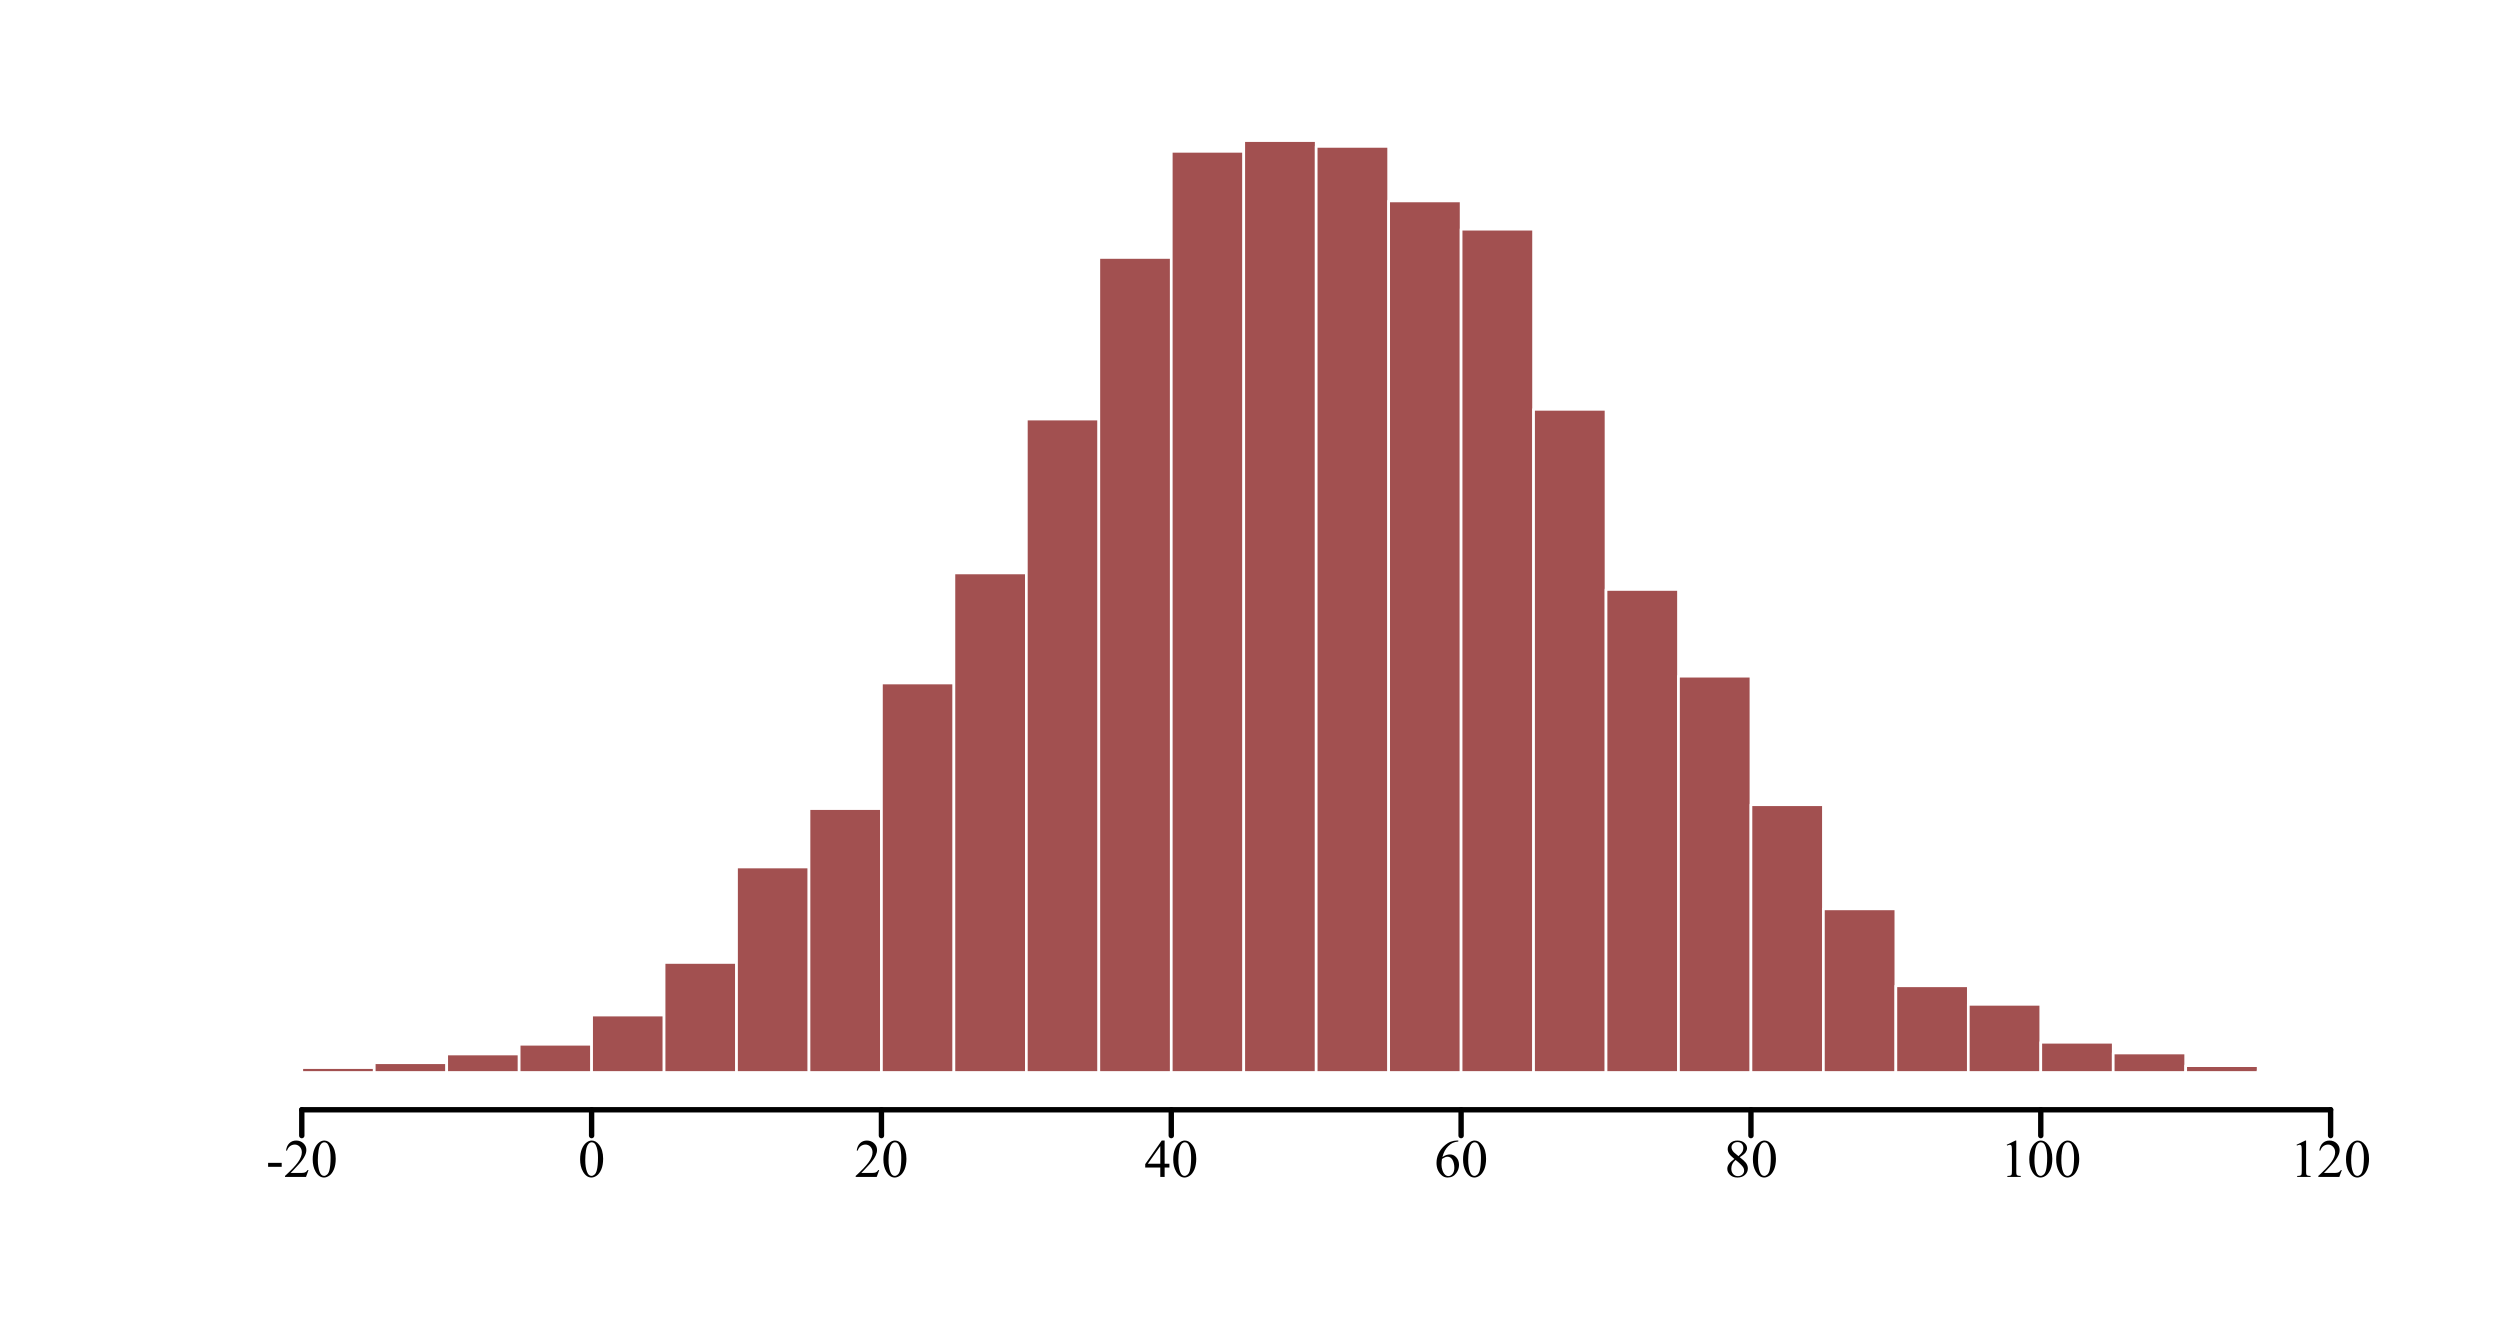
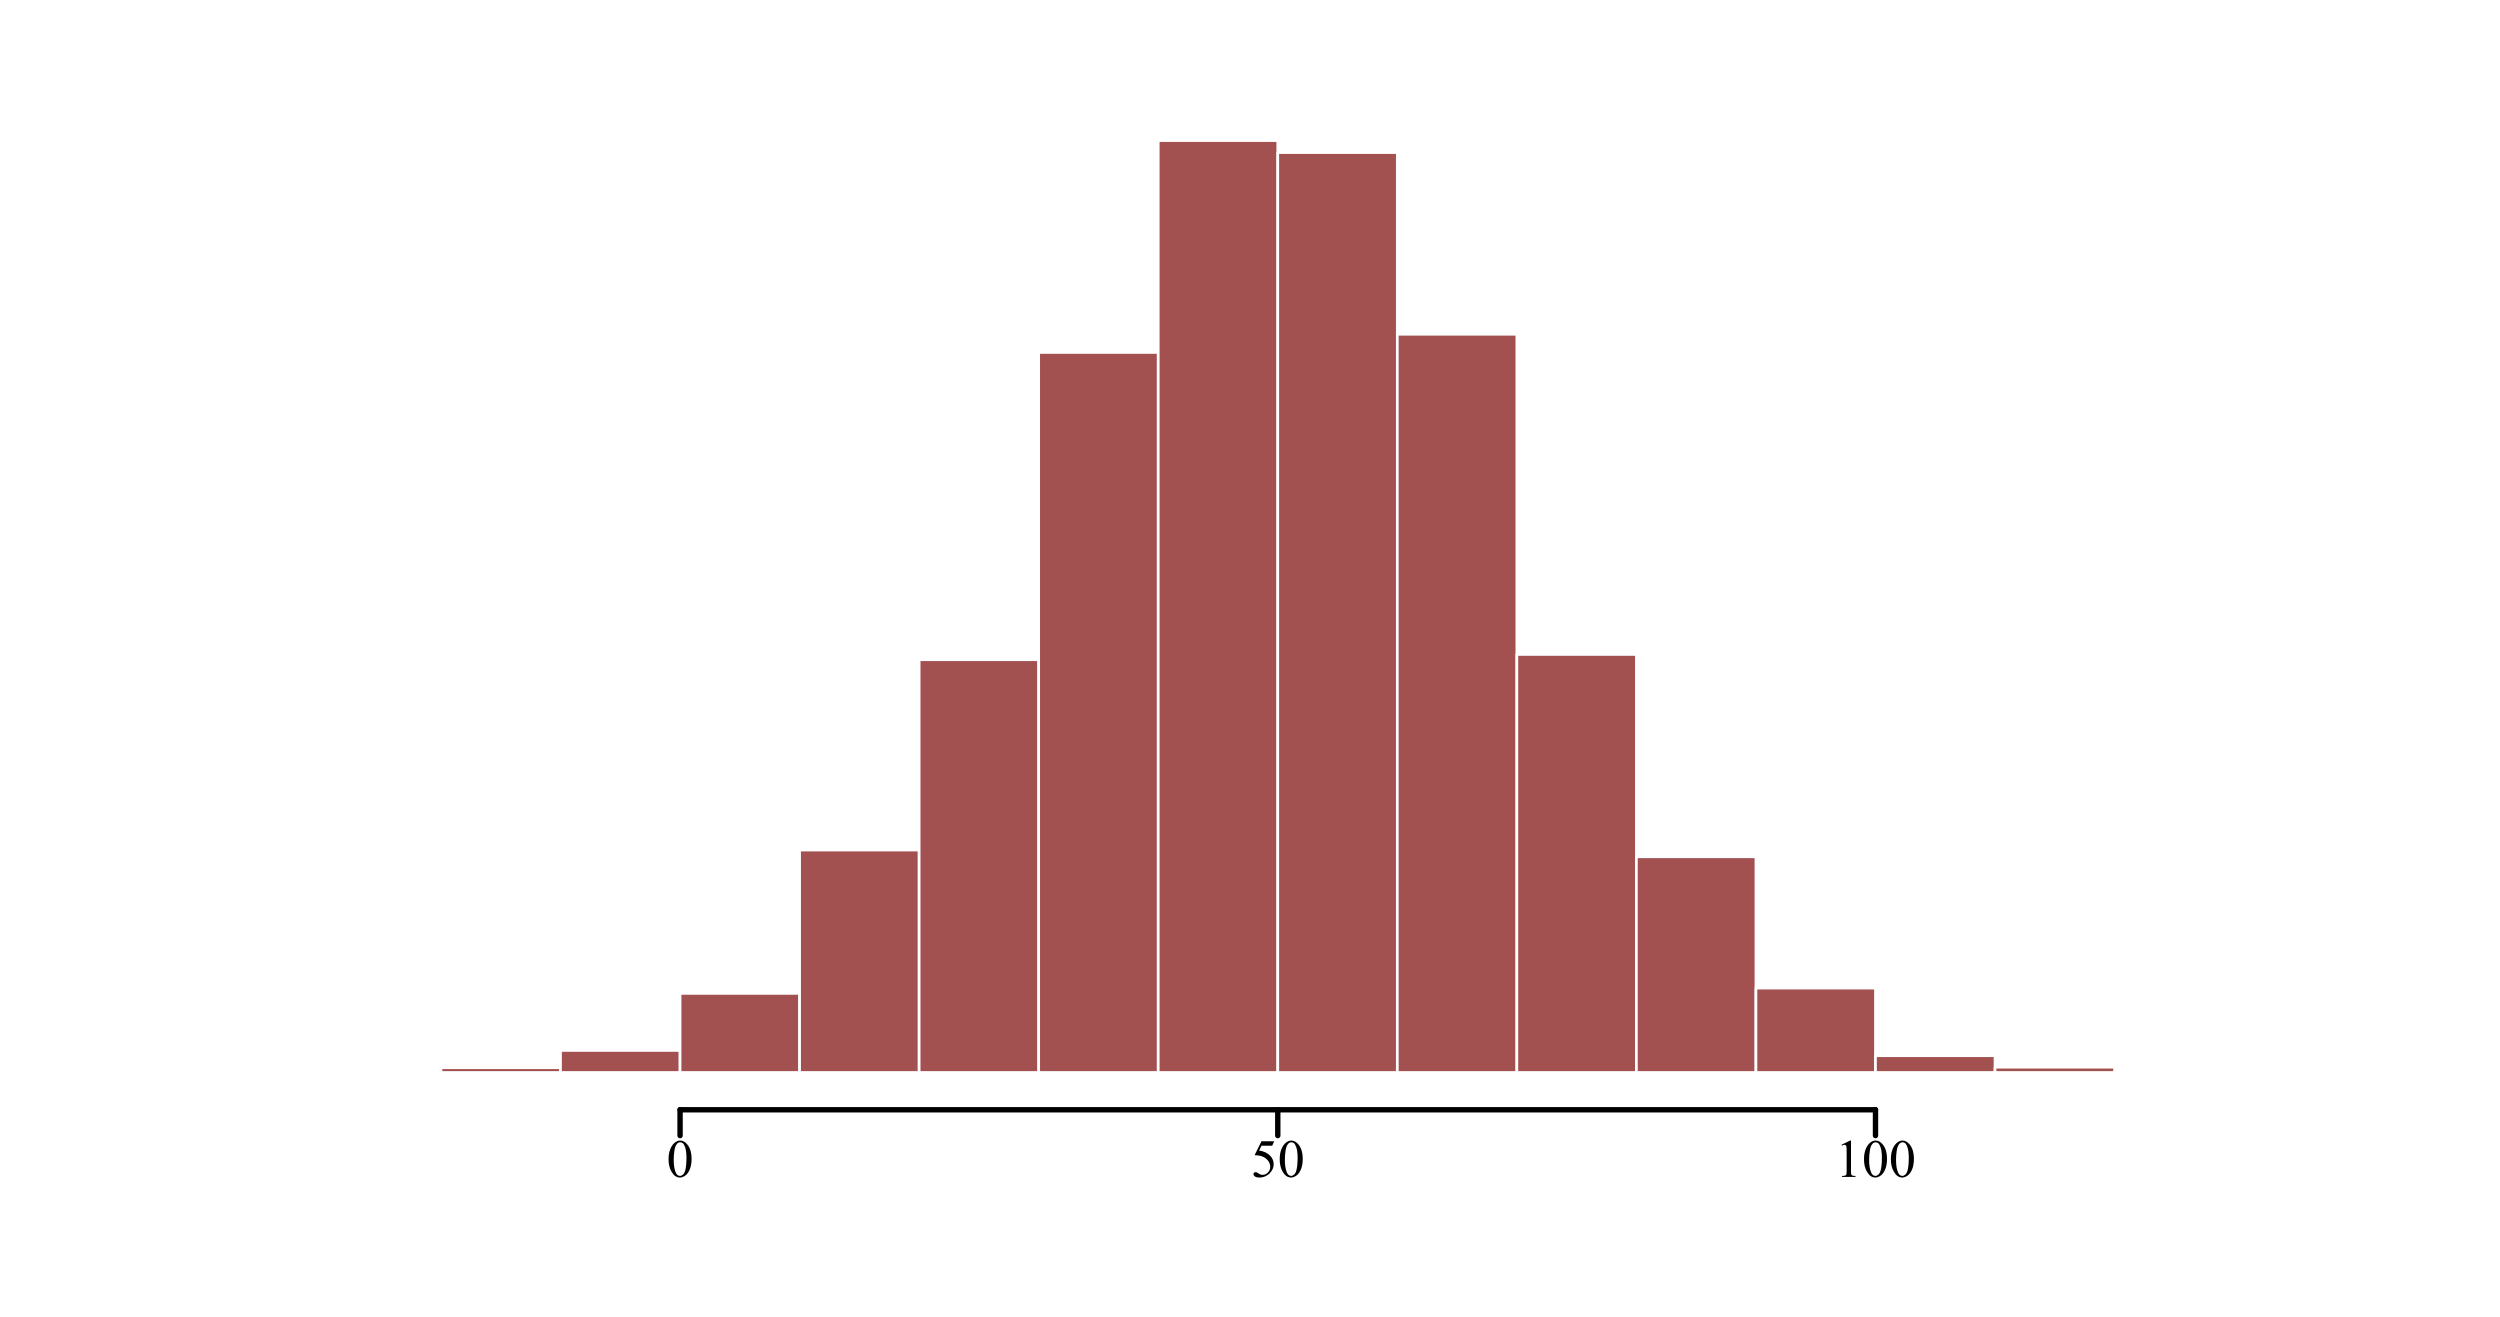
<svg xmlns="http://www.w3.org/2000/svg" xmlns:xlink="http://www.w3.org/1999/xlink" width="697pt" height="367pt" viewBox="0 0 697 367" version="1.1">
  <defs>
    <g>
      <symbol overflow="visible" id="glyph0-0">
        <path style="stroke:none;" d="M 2.078 0 L 2.078 -9.375 L 9.578 -9.375 L 9.578 0 Z M 2.312 -0.234 L 9.344 -0.234 L 9.344 -9.141 L 2.312 -9.141 Z M 2.312 -0.234 " />
      </symbol>
      <symbol overflow="visible" id="glyph0-1">
-         <path style="stroke:none;" d="M 0.609 -3.918 L 4.395 -3.918 L 4.395 -2.812 L 0.609 -2.812 Z M 0.609 -3.918 " />
+         <path style="stroke:none;" d="M 0.543 -4.906 C 0.539 -6.035 0.711 -7.012 1.055 -7.832 C 1.395 -8.648 1.848 -9.258 2.418 -9.66 C 2.855 -9.977 3.309 -10.137 3.781 -10.137 C 4.539 -10.137 5.223 -9.746 5.828 -8.973 C 6.582 -8.008 6.961 -6.707 6.965 -5.062 C 6.961 -3.906 6.793 -2.926 6.465 -2.121 C 6.129 -1.316 5.707 -0.73 5.195 -0.367 C 4.676 -0.004 4.18 0.176 3.707 0.176 C 2.758 0.176 1.969 -0.383 1.34 -1.5 C 0.805 -2.441 0.539 -3.574 0.543 -4.906 Z M 1.977 -4.723 C 1.973 -3.355 2.145 -2.238 2.484 -1.375 C 2.758 -0.645 3.172 -0.281 3.727 -0.285 C 3.992 -0.281 4.266 -0.398 4.547 -0.641 C 4.828 -0.875 5.043 -1.273 5.191 -1.832 C 5.418 -2.668 5.531 -3.852 5.531 -5.383 C 5.531 -6.512 5.414 -7.457 5.18 -8.219 C 5 -8.777 4.77 -9.176 4.496 -9.41 C 4.293 -9.57 4.055 -9.648 3.773 -9.652 C 3.438 -9.648 3.141 -9.5 2.887 -9.207 C 2.531 -8.797 2.293 -8.16 2.168 -7.293 C 2.039 -6.422 1.973 -5.566 1.977 -4.723 Z M 1.977 -4.723 " />
      </symbol>
      <symbol overflow="visible" id="glyph0-2">
-         <path style="stroke:none;" d="M 6.879 -1.91 L 6.18 0 L 0.32 0 L 0.32 -0.27 C 2.043 -1.84 3.258 -3.121 3.961 -4.121 C 4.664 -5.113 5.016 -6.027 5.016 -6.855 C 5.016 -7.484 4.82 -8 4.438 -8.406 C 4.047 -8.809 3.586 -9.012 3.055 -9.016 C 2.562 -9.012 2.125 -8.867 1.738 -8.586 C 1.348 -8.297 1.062 -7.879 0.879 -7.332 L 0.609 -7.332 C 0.727 -8.23 1.039 -8.926 1.547 -9.41 C 2.055 -9.895 2.684 -10.137 3.441 -10.137 C 4.246 -10.137 4.922 -9.875 5.461 -9.359 C 6 -8.84 6.27 -8.23 6.27 -7.531 C 6.27 -7.023 6.152 -6.52 5.918 -6.02 C 5.555 -5.227 4.969 -4.391 4.16 -3.508 C 2.941 -2.176 2.18 -1.375 1.883 -1.105 L 4.477 -1.105 C 5 -1.102 5.367 -1.121 5.582 -1.164 C 5.793 -1.199 5.984 -1.277 6.156 -1.402 C 6.324 -1.52 6.473 -1.691 6.605 -1.91 Z M 6.879 -1.91 " />
+         <path style="stroke:none;" d="M 6.512 -9.93 L 5.941 -8.688 L 2.953 -8.688 L 2.301 -7.352 C 3.594 -7.16 4.617 -6.68 5.375 -5.91 C 6.023 -5.242 6.352 -4.461 6.352 -3.566 C 6.352 -3.039 6.242 -2.555 6.031 -2.113 C 5.812 -1.668 5.547 -1.289 5.227 -0.98 C 4.906 -0.664 4.547 -0.414 4.152 -0.227 C 3.59 0.043 3.016 0.176 2.426 0.176 C 1.828 0.176 1.395 0.074 1.125 -0.129 C 0.852 -0.332 0.715 -0.555 0.719 -0.797 C 0.715 -0.934 0.77 -1.055 0.887 -1.16 C 0.996 -1.266 1.141 -1.316 1.312 -1.32 C 1.438 -1.316 1.547 -1.297 1.645 -1.262 C 1.738 -1.219 1.902 -1.121 2.133 -0.961 C 2.496 -0.703 2.867 -0.574 3.246 -0.578 C 3.816 -0.574 4.316 -0.789 4.75 -1.227 C 5.18 -1.656 5.395 -2.184 5.398 -2.805 C 5.395 -3.402 5.203 -3.961 4.82 -4.484 C 4.434 -5 3.902 -5.402 3.223 -5.691 C 2.691 -5.906 1.965 -6.035 1.047 -6.07 L 2.953 -9.93 Z M 6.512 -9.93 " />
      </symbol>
      <symbol overflow="visible" id="glyph0-3">
-         <path style="stroke:none;" d="M 0.543 -4.906 C 0.539 -6.035 0.711 -7.012 1.055 -7.832 C 1.395 -8.648 1.848 -9.258 2.418 -9.66 C 2.855 -9.977 3.309 -10.137 3.781 -10.137 C 4.539 -10.137 5.223 -9.746 5.828 -8.973 C 6.582 -8.008 6.961 -6.707 6.965 -5.062 C 6.961 -3.906 6.793 -2.926 6.465 -2.121 C 6.129 -1.316 5.707 -0.73 5.195 -0.367 C 4.676 -0.004 4.18 0.176 3.707 0.176 C 2.758 0.176 1.969 -0.383 1.34 -1.5 C 0.805 -2.441 0.539 -3.574 0.543 -4.906 Z M 1.977 -4.723 C 1.973 -3.355 2.145 -2.238 2.484 -1.375 C 2.758 -0.645 3.172 -0.281 3.727 -0.285 C 3.992 -0.281 4.266 -0.398 4.547 -0.641 C 4.828 -0.875 5.043 -1.273 5.191 -1.832 C 5.418 -2.668 5.531 -3.852 5.531 -5.383 C 5.531 -6.512 5.414 -7.457 5.18 -8.219 C 5 -8.777 4.77 -9.176 4.496 -9.41 C 4.293 -9.57 4.055 -9.648 3.773 -9.652 C 3.438 -9.648 3.141 -9.5 2.887 -9.207 C 2.531 -8.797 2.293 -8.16 2.168 -7.293 C 2.039 -6.422 1.973 -5.566 1.977 -4.723 Z M 1.977 -4.723 " />
-       </symbol>
-       <symbol overflow="visible" id="glyph0-4">
-         <path style="stroke:none;" d="M 6.98 -3.664 L 6.98 -2.621 L 5.648 -2.621 L 5.648 0 L 4.438 0 L 4.438 -2.621 L 0.234 -2.621 L 0.234 -3.559 L 4.84 -10.137 L 5.648 -10.137 L 5.648 -3.664 Z M 4.438 -3.664 L 4.438 -8.59 L 0.953 -3.664 Z M 4.438 -3.664 " />
-       </symbol>
-       <symbol overflow="visible" id="glyph0-5">
-         <path style="stroke:none;" d="M 6.723 -10.137 L 6.723 -9.867 C 6.074 -9.801 5.551 -9.672 5.145 -9.48 C 4.738 -9.285 4.336 -8.988 3.938 -8.598 C 3.539 -8.199 3.207 -7.758 2.945 -7.273 C 2.684 -6.785 2.465 -6.211 2.293 -5.543 C 2.992 -6.027 3.699 -6.27 4.41 -6.27 C 5.086 -6.27 5.672 -5.996 6.172 -5.449 C 6.668 -4.902 6.918 -4.199 6.922 -3.34 C 6.918 -2.508 6.668 -1.75 6.168 -1.07 C 5.559 -0.238 4.758 0.176 3.766 0.176 C 3.082 0.176 2.504 -0.047 2.035 -0.5 C 1.105 -1.367 0.645 -2.5 0.645 -3.898 C 0.645 -4.781 0.82 -5.625 1.18 -6.43 C 1.531 -7.227 2.043 -7.938 2.707 -8.562 C 3.367 -9.18 4 -9.598 4.605 -9.812 C 5.211 -10.027 5.773 -10.137 6.297 -10.137 Z M 2.168 -5.008 C 2.078 -4.348 2.031 -3.816 2.035 -3.414 C 2.031 -2.941 2.117 -2.434 2.293 -1.887 C 2.465 -1.336 2.727 -0.898 3.07 -0.578 C 3.316 -0.348 3.617 -0.234 3.977 -0.234 C 4.398 -0.234 4.777 -0.434 5.113 -0.836 C 5.445 -1.234 5.613 -1.805 5.617 -2.547 C 5.613 -3.379 5.445 -4.102 5.117 -4.715 C 4.781 -5.324 4.312 -5.629 3.707 -5.633 C 3.52 -5.629 3.32 -5.59 3.109 -5.516 C 2.895 -5.434 2.582 -5.266 2.168 -5.008 Z M 2.168 -5.008 " />
-       </symbol>
-       <symbol overflow="visible" id="glyph0-6">
-         <path style="stroke:none;" d="M 2.879 -5.004 C 2.09 -5.645 1.586 -6.16 1.359 -6.555 C 1.133 -6.941 1.02 -7.348 1.02 -7.77 C 1.02 -8.414 1.266 -8.969 1.766 -9.438 C 2.258 -9.902 2.922 -10.137 3.75 -10.137 C 4.551 -10.137 5.195 -9.918 5.684 -9.484 C 6.168 -9.047 6.41 -8.551 6.414 -8 C 6.41 -7.625 6.277 -7.246 6.02 -6.863 C 5.754 -6.473 5.207 -6.02 4.371 -5.5 C 5.23 -4.832 5.797 -4.309 6.078 -3.934 C 6.445 -3.434 6.633 -2.91 6.637 -2.359 C 6.633 -1.66 6.367 -1.062 5.836 -0.566 C 5.305 -0.07 4.605 0.176 3.742 0.176 C 2.797 0.176 2.062 -0.117 1.539 -0.711 C 1.113 -1.18 0.902 -1.699 0.906 -2.262 C 0.902 -2.699 1.051 -3.133 1.348 -3.57 C 1.645 -4 2.152 -4.48 2.879 -5.004 Z M 4.027 -5.785 C 4.609 -6.309 4.98 -6.727 5.141 -7.035 C 5.293 -7.336 5.371 -7.68 5.375 -8.07 C 5.371 -8.578 5.227 -8.98 4.941 -9.273 C 4.652 -9.562 4.262 -9.707 3.766 -9.711 C 3.262 -9.707 2.855 -9.562 2.547 -9.277 C 2.23 -8.988 2.074 -8.652 2.078 -8.27 C 2.074 -8.012 2.141 -7.758 2.273 -7.504 C 2.402 -7.25 2.586 -7.008 2.828 -6.781 Z M 3.223 -4.723 C 2.816 -4.379 2.516 -4.004 2.32 -3.605 C 2.125 -3.199 2.027 -2.766 2.027 -2.301 C 2.027 -1.668 2.199 -1.164 2.543 -0.785 C 2.887 -0.406 3.324 -0.215 3.859 -0.219 C 4.387 -0.215 4.809 -0.363 5.125 -0.664 C 5.441 -0.961 5.602 -1.324 5.602 -1.75 C 5.602 -2.098 5.508 -2.414 5.324 -2.695 C 4.977 -3.211 4.277 -3.887 3.223 -4.723 Z M 3.223 -4.723 " />
-       </symbol>
-       <symbol overflow="visible" id="glyph0-7">
        <path style="stroke:none;" d="M 1.758 -8.957 L 4.176 -10.137 L 4.418 -10.137 L 4.418 -1.75 C 4.418 -1.191 4.438 -0.844 4.484 -0.707 C 4.527 -0.57 4.625 -0.465 4.773 -0.395 C 4.918 -0.316 5.215 -0.277 5.668 -0.27 L 5.668 0 L 1.934 0 L 1.934 -0.27 C 2.402 -0.277 2.703 -0.316 2.84 -0.391 C 2.977 -0.461 3.07 -0.555 3.125 -0.676 C 3.176 -0.793 3.203 -1.152 3.207 -1.75 L 3.207 -7.113 C 3.203 -7.832 3.18 -8.293 3.133 -8.504 C 3.098 -8.656 3.035 -8.773 2.945 -8.848 C 2.855 -8.918 2.746 -8.953 2.621 -8.957 C 2.438 -8.953 2.188 -8.879 1.867 -8.73 Z M 1.758 -8.957 " />
      </symbol>
    </g>
+     <clipPath id="clip1">
+       <path d="M 59.039 298 L 90 298 L 90 300 L 59.039 300 Z M 59.039 298 " />
+     </clipPath>
  </defs>
  <g id="surface39">
    <rect x="0" y="0" width="697" height="367" style="fill:rgb(100%,100%,100%);fill-opacity:1;stroke:none;" />
-     <path style="fill:none;stroke-width:1.5;stroke-linecap:round;stroke-linejoin:round;stroke:rgb(0%,0%,0%);stroke-opacity:1;stroke-miterlimit:10;" d="M 84.137 309.398 L 649.773 309.398 " />
-     <path style="fill:none;stroke-width:1.5;stroke-linecap:round;stroke-linejoin:round;stroke:rgb(0%,0%,0%);stroke-opacity:1;stroke-miterlimit:10;" d="M 84.137 309.398 L 84.137 316.602 " />
-     <path style="fill:none;stroke-width:1.5;stroke-linecap:round;stroke-linejoin:round;stroke:rgb(0%,0%,0%);stroke-opacity:1;stroke-miterlimit:10;" d="M 164.941 309.398 L 164.941 316.602 " />
-     <path style="fill:none;stroke-width:1.5;stroke-linecap:round;stroke-linejoin:round;stroke:rgb(0%,0%,0%);stroke-opacity:1;stroke-miterlimit:10;" d="M 245.746 309.398 L 245.746 316.602 " />
-     <path style="fill:none;stroke-width:1.5;stroke-linecap:round;stroke-linejoin:round;stroke:rgb(0%,0%,0%);stroke-opacity:1;stroke-miterlimit:10;" d="M 326.551 309.398 L 326.551 316.602 " />
-     <path style="fill:none;stroke-width:1.5;stroke-linecap:round;stroke-linejoin:round;stroke:rgb(0%,0%,0%);stroke-opacity:1;stroke-miterlimit:10;" d="M 407.355 309.398 L 407.355 316.602 " />
-     <path style="fill:none;stroke-width:1.5;stroke-linecap:round;stroke-linejoin:round;stroke:rgb(0%,0%,0%);stroke-opacity:1;stroke-miterlimit:10;" d="M 488.164 309.398 L 488.164 316.602 " />
-     <path style="fill:none;stroke-width:1.5;stroke-linecap:round;stroke-linejoin:round;stroke:rgb(0%,0%,0%);stroke-opacity:1;stroke-miterlimit:10;" d="M 568.969 309.398 L 568.969 316.602 " />
-     <path style="fill:none;stroke-width:1.5;stroke-linecap:round;stroke-linejoin:round;stroke:rgb(0%,0%,0%);stroke-opacity:1;stroke-miterlimit:10;" d="M 649.773 309.398 L 649.773 316.602 " />
+     <path style="fill:none;stroke-width:1.5;stroke-linecap:round;stroke-linejoin:round;stroke:rgb(0%,0%,0%);stroke-opacity:1;stroke-miterlimit:10;" d="M 189.602 309.398 L 522.887 309.398 " />
+     <path style="fill:none;stroke-width:1.5;stroke-linecap:round;stroke-linejoin:round;stroke:rgb(0%,0%,0%);stroke-opacity:1;stroke-miterlimit:10;" d="M 189.602 309.398 L 189.602 316.602 " />
+     <path style="fill:none;stroke-width:1.5;stroke-linecap:round;stroke-linejoin:round;stroke:rgb(0%,0%,0%);stroke-opacity:1;stroke-miterlimit:10;" d="M 356.242 309.398 L 356.242 316.602 " />
+     <path style="fill:none;stroke-width:1.5;stroke-linecap:round;stroke-linejoin:round;stroke:rgb(0%,0%,0%);stroke-opacity:1;stroke-miterlimit:10;" d="M 522.887 309.398 L 522.887 316.602 " />
    <g style="fill:rgb(0%,0%,0%);fill-opacity:1;">
-       <use xlink:href="#glyph0-1" x="74.141" y="328.121" />
-       <use xlink:href="#glyph0-2" x="79.136" y="328.121" />
-       <use xlink:href="#glyph0-3" x="86.636" y="328.121" />
+       <use xlink:href="#glyph0-1" x="185.852" y="328.121" />
    </g>
    <g style="fill:rgb(0%,0%,0%);fill-opacity:1;">
-       <use xlink:href="#glyph0-3" x="161.191" y="328.121" />
+       <use xlink:href="#glyph0-2" x="348.742" y="328.121" />
+       <use xlink:href="#glyph0-1" x="356.242" y="328.121" />
    </g>
    <g style="fill:rgb(0%,0%,0%);fill-opacity:1;">
-       <use xlink:href="#glyph0-2" x="238.246" y="328.121" />
-       <use xlink:href="#glyph0-3" x="245.746" y="328.121" />
+       <use xlink:href="#glyph0-3" x="511.637" y="328.121" />
+       <use xlink:href="#glyph0-1" x="519.137" y="328.121" />
+       <use xlink:href="#glyph0-1" x="526.637" y="328.121" />
    </g>
-     <g style="fill:rgb(0%,0%,0%);fill-opacity:1;">
-       <use xlink:href="#glyph0-4" x="319.051" y="328.121" />
-       <use xlink:href="#glyph0-3" x="326.551" y="328.121" />
+     <g clip-path="url(#clip1)" clip-rule="nonzero">
+       <path style="fill-rule:nonzero;fill:rgb(63.529%,31.373%,31.373%);fill-opacity:1;stroke-width:0.75;stroke-linecap:round;stroke-linejoin:round;stroke:rgb(100%,100%,100%);stroke-opacity:1;stroke-miterlimit:10;" d="M 56.285 299.008 L 89.613 299.008 L 89.613 298.875 L 56.285 298.875 Z M 56.285 299.008 " />
    </g>
-     <g style="fill:rgb(0%,0%,0%);fill-opacity:1;">
-       <use xlink:href="#glyph0-5" x="399.855" y="328.121" />
-       <use xlink:href="#glyph0-3" x="407.355" y="328.121" />
-     </g>
-     <g style="fill:rgb(0%,0%,0%);fill-opacity:1;">
-       <use xlink:href="#glyph0-6" x="480.664" y="328.121" />
-       <use xlink:href="#glyph0-3" x="488.164" y="328.121" />
-     </g>
-     <g style="fill:rgb(0%,0%,0%);fill-opacity:1;">
-       <use xlink:href="#glyph0-7" x="557.719" y="328.121" />
-       <use xlink:href="#glyph0-3" x="565.219" y="328.121" />
-       <use xlink:href="#glyph0-3" x="572.719" y="328.121" />
-     </g>
-     <g style="fill:rgb(0%,0%,0%);fill-opacity:1;">
-       <use xlink:href="#glyph0-7" x="638.523" y="328.121" />
-       <use xlink:href="#glyph0-2" x="646.023" y="328.121" />
-       <use xlink:href="#glyph0-3" x="653.523" y="328.121" />
-     </g>
-     <path style="fill-rule:nonzero;fill:rgb(63.529%,31.373%,31.373%);fill-opacity:1;stroke-width:0.75;stroke-linecap:round;stroke-linejoin:round;stroke:rgb(100%,100%,100%);stroke-opacity:1;stroke-miterlimit:10;" d="M 63.938 299.008 L 84.141 299.008 L 84.141 298.734 L 63.938 298.734 Z M 63.938 299.008 " />
-     <path style="fill-rule:nonzero;fill:rgb(63.529%,31.373%,31.373%);fill-opacity:1;stroke-width:0.75;stroke-linecap:round;stroke-linejoin:round;stroke:rgb(100%,100%,100%);stroke-opacity:1;stroke-miterlimit:10;" d="M 84.137 299.008 L 104.34 299.008 L 104.34 297.648 L 84.137 297.648 Z M 84.137 299.008 " />
-     <path style="fill-rule:nonzero;fill:rgb(63.529%,31.373%,31.373%);fill-opacity:1;stroke-width:0.75;stroke-linecap:round;stroke-linejoin:round;stroke:rgb(100%,100%,100%);stroke-opacity:1;stroke-miterlimit:10;" d="M 104.34 299.008 L 124.543 299.008 L 124.543 296.293 L 104.34 296.293 Z M 104.34 299.008 " />
-     <path style="fill-rule:nonzero;fill:rgb(63.529%,31.373%,31.373%);fill-opacity:1;stroke-width:0.75;stroke-linecap:round;stroke-linejoin:round;stroke:rgb(100%,100%,100%);stroke-opacity:1;stroke-miterlimit:10;" d="M 124.539 299.008 L 144.742 299.008 L 144.742 293.848 L 124.539 293.848 Z M 124.539 299.008 " />
-     <path style="fill-rule:nonzero;fill:rgb(63.529%,31.373%,31.373%);fill-opacity:1;stroke-width:0.75;stroke-linecap:round;stroke-linejoin:round;stroke:rgb(100%,100%,100%);stroke-opacity:1;stroke-miterlimit:10;" d="M 144.742 299.008 L 164.945 299.008 L 164.945 291.133 L 144.742 291.133 Z M 144.742 299.008 " />
-     <path style="fill-rule:nonzero;fill:rgb(63.529%,31.373%,31.373%);fill-opacity:1;stroke-width:0.75;stroke-linecap:round;stroke-linejoin:round;stroke:rgb(100%,100%,100%);stroke-opacity:1;stroke-miterlimit:10;" d="M 164.941 299.008 L 185.145 299.008 L 185.145 282.988 L 164.941 282.988 Z M 164.941 299.008 " />
-     <path style="fill-rule:nonzero;fill:rgb(63.529%,31.373%,31.373%);fill-opacity:1;stroke-width:0.75;stroke-linecap:round;stroke-linejoin:round;stroke:rgb(100%,100%,100%);stroke-opacity:1;stroke-miterlimit:10;" d="M 185.145 299.008 L 205.348 299.008 L 205.348 268.328 L 185.145 268.328 Z M 185.145 299.008 " />
-     <path style="fill-rule:nonzero;fill:rgb(63.529%,31.373%,31.373%);fill-opacity:1;stroke-width:0.75;stroke-linecap:round;stroke-linejoin:round;stroke:rgb(100%,100%,100%);stroke-opacity:1;stroke-miterlimit:10;" d="M 205.344 299.008 L 225.547 299.008 L 225.547 241.723 L 205.344 241.723 Z M 205.344 299.008 " />
-     <path style="fill-rule:nonzero;fill:rgb(63.529%,31.373%,31.373%);fill-opacity:1;stroke-width:0.75;stroke-linecap:round;stroke-linejoin:round;stroke:rgb(100%,100%,100%);stroke-opacity:1;stroke-miterlimit:10;" d="M 225.547 299.008 L 245.75 299.008 L 245.75 225.434 L 225.547 225.434 Z M 225.547 299.008 " />
-     <path style="fill-rule:nonzero;fill:rgb(63.529%,31.373%,31.373%);fill-opacity:1;stroke-width:0.75;stroke-linecap:round;stroke-linejoin:round;stroke:rgb(100%,100%,100%);stroke-opacity:1;stroke-miterlimit:10;" d="M 245.746 299.008 L 265.949 299.008 L 265.949 190.414 L 245.746 190.414 Z M 245.746 299.008 " />
-     <path style="fill-rule:nonzero;fill:rgb(63.529%,31.373%,31.373%);fill-opacity:1;stroke-width:0.75;stroke-linecap:round;stroke-linejoin:round;stroke:rgb(100%,100%,100%);stroke-opacity:1;stroke-miterlimit:10;" d="M 265.949 299.008 L 286.152 299.008 L 286.152 159.734 L 265.949 159.734 Z M 265.949 299.008 " />
-     <path style="fill-rule:nonzero;fill:rgb(63.529%,31.373%,31.373%);fill-opacity:1;stroke-width:0.75;stroke-linecap:round;stroke-linejoin:round;stroke:rgb(100%,100%,100%);stroke-opacity:1;stroke-miterlimit:10;" d="M 286.148 299.008 L 306.352 299.008 L 306.352 116.84 L 286.148 116.84 Z M 286.148 299.008 " />
-     <path style="fill-rule:nonzero;fill:rgb(63.529%,31.373%,31.373%);fill-opacity:1;stroke-width:0.75;stroke-linecap:round;stroke-linejoin:round;stroke:rgb(100%,100%,100%);stroke-opacity:1;stroke-miterlimit:10;" d="M 306.352 299.008 L 326.555 299.008 L 326.555 71.773 L 306.352 71.773 Z M 306.352 299.008 " />
-     <path style="fill-rule:nonzero;fill:rgb(63.529%,31.373%,31.373%);fill-opacity:1;stroke-width:0.75;stroke-linecap:round;stroke-linejoin:round;stroke:rgb(100%,100%,100%);stroke-opacity:1;stroke-miterlimit:10;" d="M 326.551 299.008 L 346.754 299.008 L 346.754 42.18 L 326.551 42.18 Z M 326.551 299.008 " />
-     <path style="fill-rule:nonzero;fill:rgb(63.529%,31.373%,31.373%);fill-opacity:1;stroke-width:0.75;stroke-linecap:round;stroke-linejoin:round;stroke:rgb(100%,100%,100%);stroke-opacity:1;stroke-miterlimit:10;" d="M 346.754 299.008 L 366.957 299.008 L 366.957 39.191 L 346.754 39.191 Z M 346.754 299.008 " />
-     <path style="fill-rule:nonzero;fill:rgb(63.529%,31.373%,31.373%);fill-opacity:1;stroke-width:0.75;stroke-linecap:round;stroke-linejoin:round;stroke:rgb(100%,100%,100%);stroke-opacity:1;stroke-miterlimit:10;" d="M 366.953 299.008 L 387.156 299.008 L 387.156 40.82 L 366.953 40.82 Z M 366.953 299.008 " />
-     <path style="fill-rule:nonzero;fill:rgb(63.529%,31.373%,31.373%);fill-opacity:1;stroke-width:0.75;stroke-linecap:round;stroke-linejoin:round;stroke:rgb(100%,100%,100%);stroke-opacity:1;stroke-miterlimit:10;" d="M 387.156 299.008 L 407.359 299.008 L 407.359 56.023 L 387.156 56.023 Z M 387.156 299.008 " />
-     <path style="fill-rule:nonzero;fill:rgb(63.529%,31.373%,31.373%);fill-opacity:1;stroke-width:0.75;stroke-linecap:round;stroke-linejoin:round;stroke:rgb(100%,100%,100%);stroke-opacity:1;stroke-miterlimit:10;" d="M 407.355 299.008 L 427.559 299.008 L 427.559 63.898 L 407.355 63.898 Z M 407.355 299.008 " />
-     <path style="fill-rule:nonzero;fill:rgb(63.529%,31.373%,31.373%);fill-opacity:1;stroke-width:0.75;stroke-linecap:round;stroke-linejoin:round;stroke:rgb(100%,100%,100%);stroke-opacity:1;stroke-miterlimit:10;" d="M 427.559 299.008 L 447.762 299.008 L 447.762 114.125 L 427.559 114.125 Z M 427.559 299.008 " />
-     <path style="fill-rule:nonzero;fill:rgb(63.529%,31.373%,31.373%);fill-opacity:1;stroke-width:0.75;stroke-linecap:round;stroke-linejoin:round;stroke:rgb(100%,100%,100%);stroke-opacity:1;stroke-miterlimit:10;" d="M 447.758 299.008 L 467.961 299.008 L 467.961 164.348 L 447.758 164.348 Z M 447.758 299.008 " />
-     <path style="fill-rule:nonzero;fill:rgb(63.529%,31.373%,31.373%);fill-opacity:1;stroke-width:0.75;stroke-linecap:round;stroke-linejoin:round;stroke:rgb(100%,100%,100%);stroke-opacity:1;stroke-miterlimit:10;" d="M 467.961 299.008 L 488.164 299.008 L 488.164 188.512 L 467.961 188.512 Z M 467.961 299.008 " />
-     <path style="fill-rule:nonzero;fill:rgb(63.529%,31.373%,31.373%);fill-opacity:1;stroke-width:0.75;stroke-linecap:round;stroke-linejoin:round;stroke:rgb(100%,100%,100%);stroke-opacity:1;stroke-miterlimit:10;" d="M 488.164 299.008 L 508.367 299.008 L 508.367 224.348 L 488.164 224.348 Z M 488.164 299.008 " />
-     <path style="fill-rule:nonzero;fill:rgb(63.529%,31.373%,31.373%);fill-opacity:1;stroke-width:0.75;stroke-linecap:round;stroke-linejoin:round;stroke:rgb(100%,100%,100%);stroke-opacity:1;stroke-miterlimit:10;" d="M 508.363 299.008 L 528.566 299.008 L 528.566 253.398 L 508.363 253.398 Z M 508.363 299.008 " />
-     <path style="fill-rule:nonzero;fill:rgb(63.529%,31.373%,31.373%);fill-opacity:1;stroke-width:0.75;stroke-linecap:round;stroke-linejoin:round;stroke:rgb(100%,100%,100%);stroke-opacity:1;stroke-miterlimit:10;" d="M 528.566 299.008 L 548.77 299.008 L 548.77 274.844 L 528.566 274.844 Z M 528.566 299.008 " />
-     <path style="fill-rule:nonzero;fill:rgb(63.529%,31.373%,31.373%);fill-opacity:1;stroke-width:0.75;stroke-linecap:round;stroke-linejoin:round;stroke:rgb(100%,100%,100%);stroke-opacity:1;stroke-miterlimit:10;" d="M 548.766 299.008 L 568.969 299.008 L 568.969 280.004 L 548.766 280.004 Z M 548.766 299.008 " />
-     <path style="fill-rule:nonzero;fill:rgb(63.529%,31.373%,31.373%);fill-opacity:1;stroke-width:0.75;stroke-linecap:round;stroke-linejoin:round;stroke:rgb(100%,100%,100%);stroke-opacity:1;stroke-miterlimit:10;" d="M 568.969 299.008 L 589.172 299.008 L 589.172 290.59 L 568.969 290.59 Z M 568.969 299.008 " />
-     <path style="fill-rule:nonzero;fill:rgb(63.529%,31.373%,31.373%);fill-opacity:1;stroke-width:0.75;stroke-linecap:round;stroke-linejoin:round;stroke:rgb(100%,100%,100%);stroke-opacity:1;stroke-miterlimit:10;" d="M 589.168 299.008 L 609.371 299.008 L 609.371 293.578 L 589.168 293.578 Z M 589.168 299.008 " />
-     <path style="fill-rule:nonzero;fill:rgb(63.529%,31.373%,31.373%);fill-opacity:1;stroke-width:0.75;stroke-linecap:round;stroke-linejoin:round;stroke:rgb(100%,100%,100%);stroke-opacity:1;stroke-miterlimit:10;" d="M 609.371 299.008 L 629.574 299.008 L 629.574 297.105 L 609.371 297.105 Z M 609.371 299.008 " />
-     <path style="fill-rule:nonzero;fill:rgb(63.529%,31.373%,31.373%);fill-opacity:1;stroke-width:0.75;stroke-linecap:round;stroke-linejoin:round;stroke:rgb(100%,100%,100%);stroke-opacity:1;stroke-miterlimit:10;" d="M 629.57 299.008 L 649.773 299.008 L 649.773 298.465 L 629.57 298.465 Z M 629.57 299.008 " />
+     <path style="fill-rule:nonzero;fill:rgb(63.529%,31.373%,31.373%);fill-opacity:1;stroke-width:0.75;stroke-linecap:round;stroke-linejoin:round;stroke:rgb(100%,100%,100%);stroke-opacity:1;stroke-miterlimit:10;" d="M 89.613 299.008 L 122.941 299.008 L 122.941 298.875 L 89.613 298.875 Z M 89.613 299.008 " />
+     <path style="fill-rule:nonzero;fill:rgb(63.529%,31.373%,31.373%);fill-opacity:1;stroke-width:0.75;stroke-linecap:round;stroke-linejoin:round;stroke:rgb(100%,100%,100%);stroke-opacity:1;stroke-miterlimit:10;" d="M 122.941 299.008 L 156.27 299.008 L 156.27 297.672 L 122.941 297.672 Z M 122.941 299.008 " />
+     <path style="fill-rule:nonzero;fill:rgb(63.529%,31.373%,31.373%);fill-opacity:1;stroke-width:0.75;stroke-linecap:round;stroke-linejoin:round;stroke:rgb(100%,100%,100%);stroke-opacity:1;stroke-miterlimit:10;" d="M 156.27 299.008 L 189.598 299.008 L 189.598 292.859 L 156.27 292.859 Z M 156.27 299.008 " />
+     <path style="fill-rule:nonzero;fill:rgb(63.529%,31.373%,31.373%);fill-opacity:1;stroke-width:0.75;stroke-linecap:round;stroke-linejoin:round;stroke:rgb(100%,100%,100%);stroke-opacity:1;stroke-miterlimit:10;" d="M 189.602 299.008 L 222.93 299.008 L 222.93 276.957 L 189.602 276.957 Z M 189.602 299.008 " />
+     <path style="fill-rule:nonzero;fill:rgb(63.529%,31.373%,31.373%);fill-opacity:1;stroke-width:0.75;stroke-linecap:round;stroke-linejoin:round;stroke:rgb(100%,100%,100%);stroke-opacity:1;stroke-miterlimit:10;" d="M 222.93 299.008 L 256.258 299.008 L 256.258 236.996 L 222.93 236.996 Z M 222.93 299.008 " />
+     <path style="fill-rule:nonzero;fill:rgb(63.529%,31.373%,31.373%);fill-opacity:1;stroke-width:0.75;stroke-linecap:round;stroke-linejoin:round;stroke:rgb(100%,100%,100%);stroke-opacity:1;stroke-miterlimit:10;" d="M 256.258 299.008 L 289.586 299.008 L 289.586 183.934 L 256.258 183.934 Z M 256.258 299.008 " />
+     <path style="fill-rule:nonzero;fill:rgb(63.529%,31.373%,31.373%);fill-opacity:1;stroke-width:0.75;stroke-linecap:round;stroke-linejoin:round;stroke:rgb(100%,100%,100%);stroke-opacity:1;stroke-miterlimit:10;" d="M 289.586 299.008 L 322.914 299.008 L 322.914 98.266 L 289.586 98.266 Z M 289.586 299.008 " />
+     <path style="fill-rule:nonzero;fill:rgb(63.529%,31.373%,31.373%);fill-opacity:1;stroke-width:0.75;stroke-linecap:round;stroke-linejoin:round;stroke:rgb(100%,100%,100%);stroke-opacity:1;stroke-miterlimit:10;" d="M 322.914 299.008 L 356.242 299.008 L 356.242 39.191 L 322.914 39.191 Z M 322.914 299.008 " />
+     <path style="fill-rule:nonzero;fill:rgb(63.529%,31.373%,31.373%);fill-opacity:1;stroke-width:0.75;stroke-linecap:round;stroke-linejoin:round;stroke:rgb(100%,100%,100%);stroke-opacity:1;stroke-miterlimit:10;" d="M 356.242 299.008 L 389.57 299.008 L 389.57 42.535 L 356.242 42.535 Z M 356.242 299.008 " />
+     <path style="fill-rule:nonzero;fill:rgb(63.529%,31.373%,31.373%);fill-opacity:1;stroke-width:0.75;stroke-linecap:round;stroke-linejoin:round;stroke:rgb(100%,100%,100%);stroke-opacity:1;stroke-miterlimit:10;" d="M 389.57 299.008 L 422.898 299.008 L 422.898 93.188 L 389.57 93.188 Z M 389.57 299.008 " />
+     <path style="fill-rule:nonzero;fill:rgb(63.529%,31.373%,31.373%);fill-opacity:1;stroke-width:0.75;stroke-linecap:round;stroke-linejoin:round;stroke:rgb(100%,100%,100%);stroke-opacity:1;stroke-miterlimit:10;" d="M 422.898 299.008 L 456.227 299.008 L 456.227 182.465 L 422.898 182.465 Z M 422.898 299.008 " />
+     <path style="fill-rule:nonzero;fill:rgb(63.529%,31.373%,31.373%);fill-opacity:1;stroke-width:0.75;stroke-linecap:round;stroke-linejoin:round;stroke:rgb(100%,100%,100%);stroke-opacity:1;stroke-miterlimit:10;" d="M 456.227 299.008 L 489.555 299.008 L 489.555 238.867 L 456.227 238.867 Z M 456.227 299.008 " />
+     <path style="fill-rule:nonzero;fill:rgb(63.529%,31.373%,31.373%);fill-opacity:1;stroke-width:0.75;stroke-linecap:round;stroke-linejoin:round;stroke:rgb(100%,100%,100%);stroke-opacity:1;stroke-miterlimit:10;" d="M 489.555 299.008 L 522.883 299.008 L 522.883 275.484 L 489.555 275.484 Z M 489.555 299.008 " />
+     <path style="fill-rule:nonzero;fill:rgb(63.529%,31.373%,31.373%);fill-opacity:1;stroke-width:0.75;stroke-linecap:round;stroke-linejoin:round;stroke:rgb(100%,100%,100%);stroke-opacity:1;stroke-miterlimit:10;" d="M 522.887 299.008 L 556.215 299.008 L 556.215 294.328 L 522.887 294.328 Z M 522.887 299.008 " />
+     <path style="fill-rule:nonzero;fill:rgb(63.529%,31.373%,31.373%);fill-opacity:1;stroke-width:0.75;stroke-linecap:round;stroke-linejoin:round;stroke:rgb(100%,100%,100%);stroke-opacity:1;stroke-miterlimit:10;" d="M 556.215 299.008 L 589.543 299.008 L 589.543 297.539 L 556.215 297.539 Z M 556.215 299.008 " />
+     <path style="fill-rule:nonzero;fill:rgb(63.529%,31.373%,31.373%);fill-opacity:1;stroke-width:0.75;stroke-linecap:round;stroke-linejoin:round;stroke:rgb(100%,100%,100%);stroke-opacity:1;stroke-miterlimit:10;" d="M 589.543 299.008 L 622.871 299.008 L 622.871 298.742 L 589.543 298.742 Z M 589.543 299.008 " />
+     <path style="fill-rule:nonzero;fill:rgb(63.529%,31.373%,31.373%);fill-opacity:1;stroke-width:0.75;stroke-linecap:round;stroke-linejoin:round;stroke:rgb(100%,100%,100%);stroke-opacity:1;stroke-miterlimit:10;" d="M 622.871 299.008 L 656.199 299.008 L 656.199 298.875 L 622.871 298.875 Z M 622.871 299.008 " />
  </g>
</svg>
